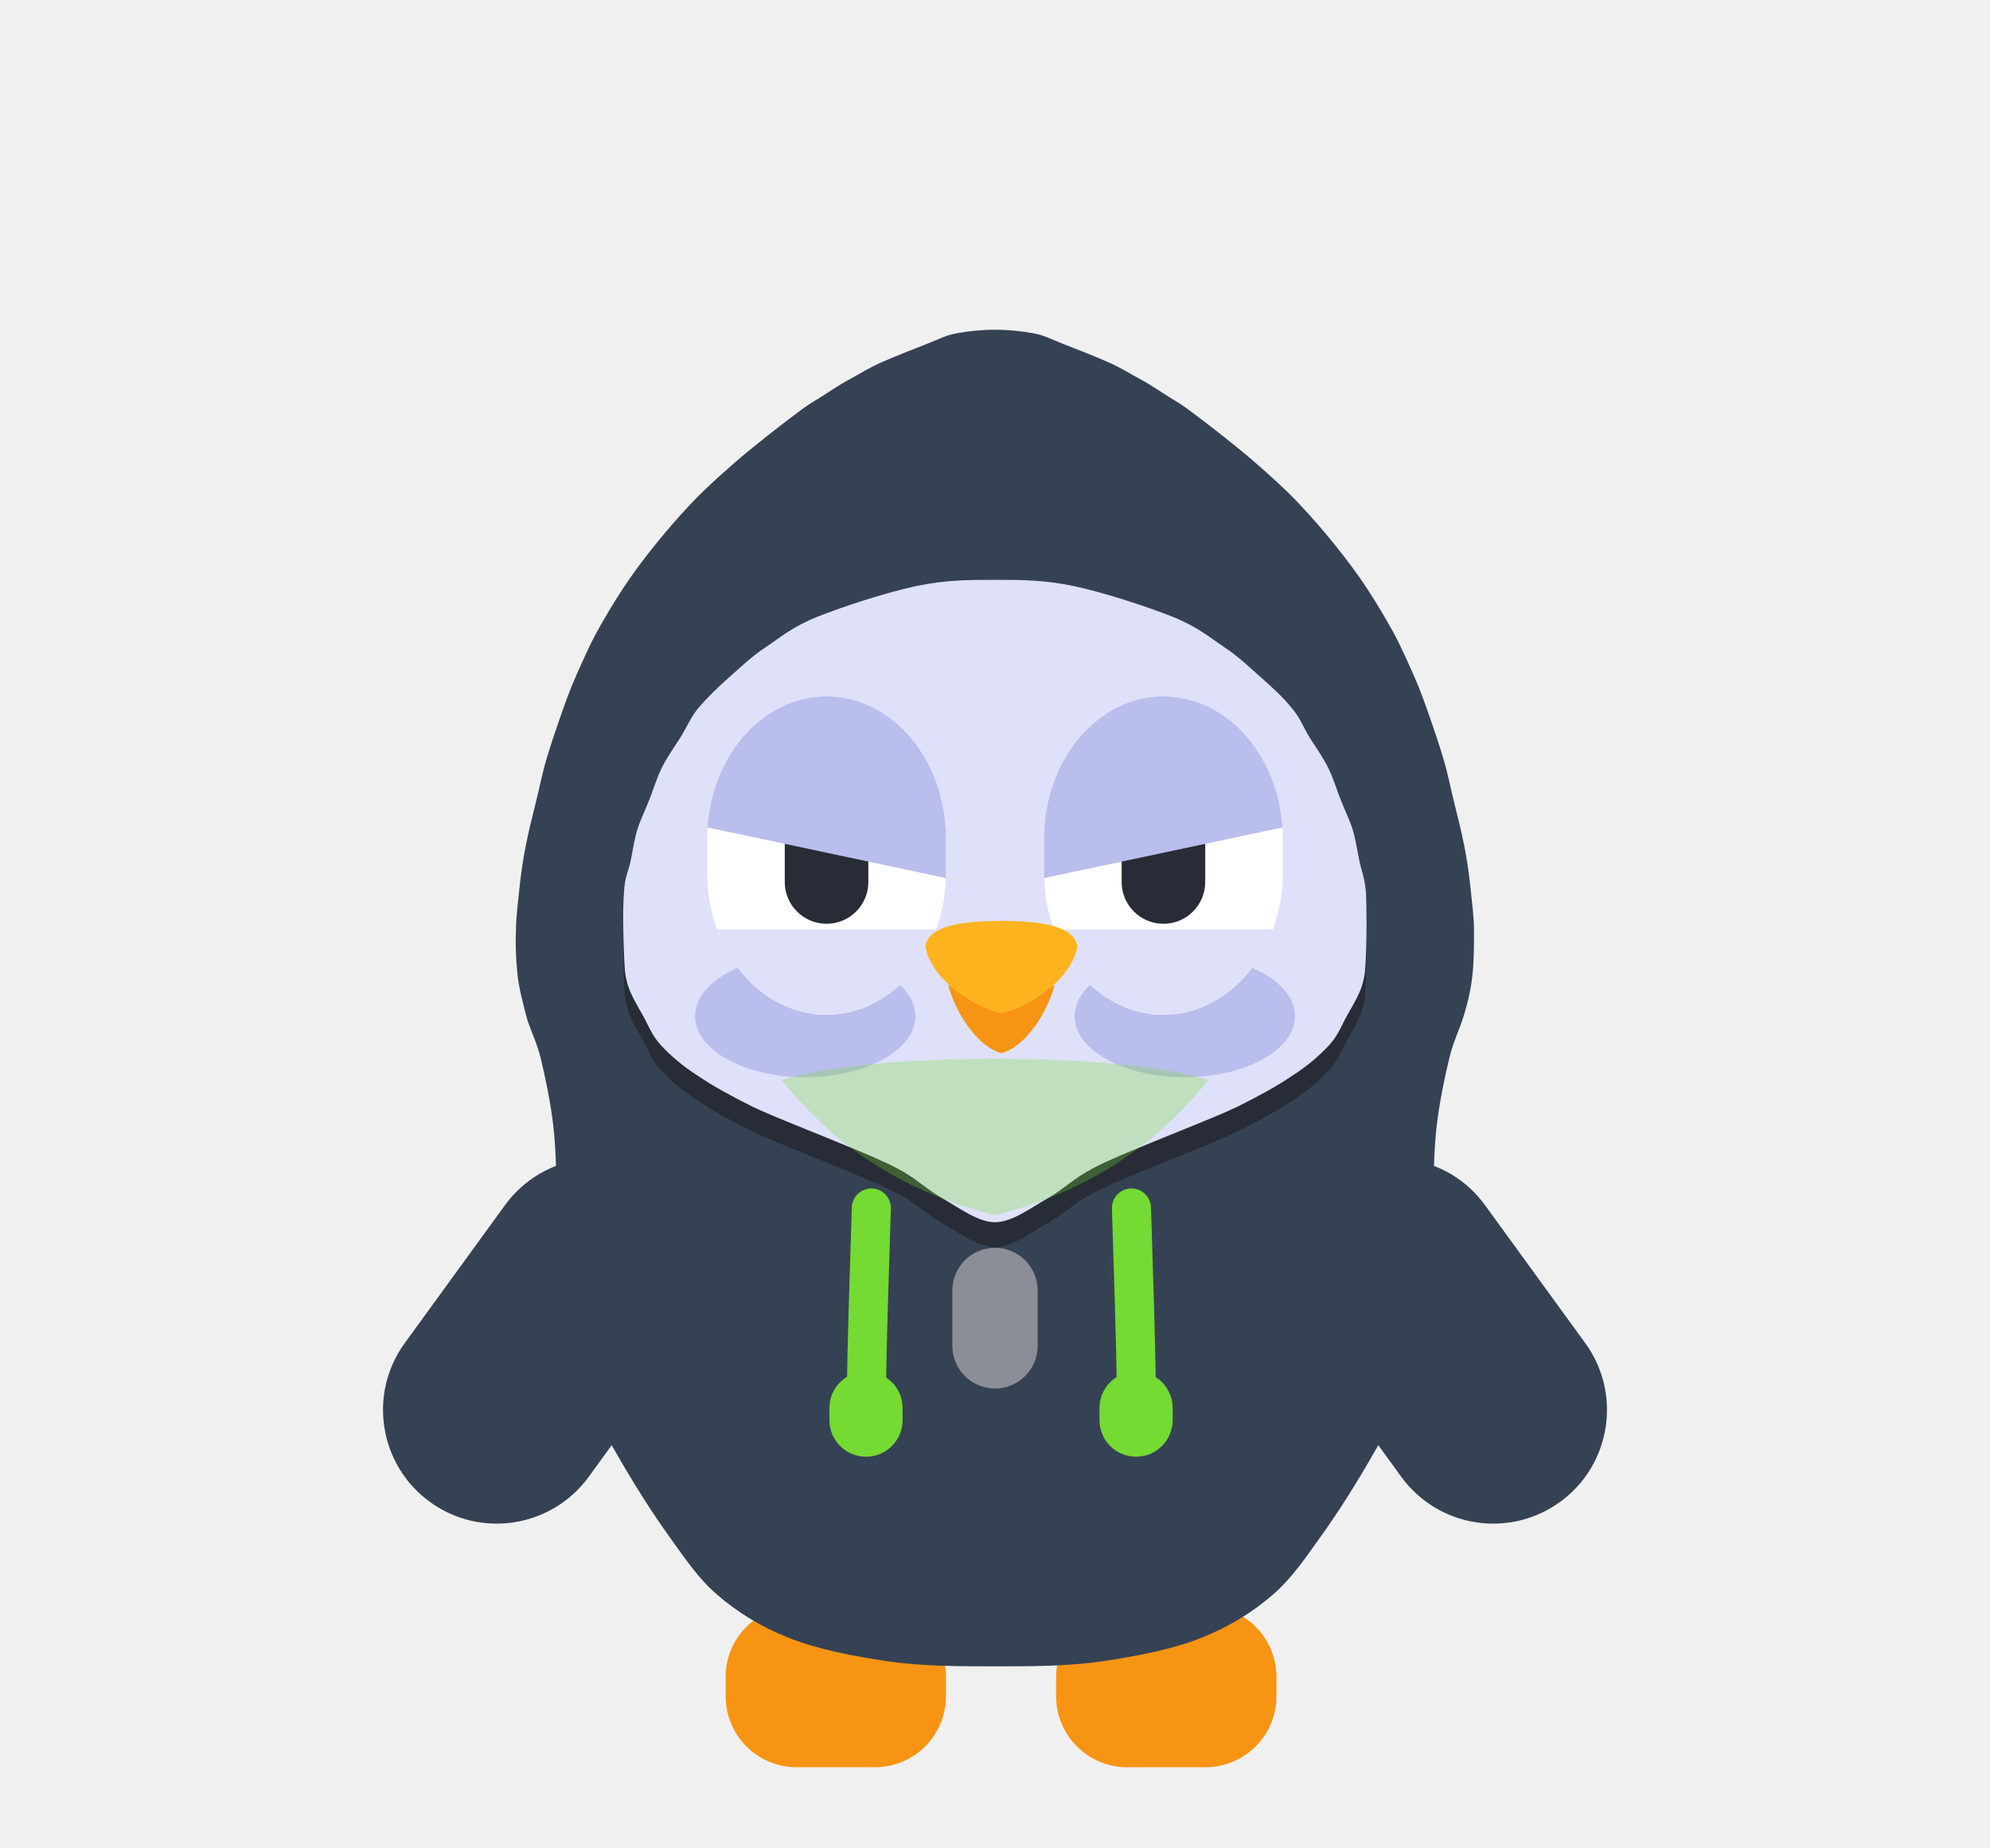
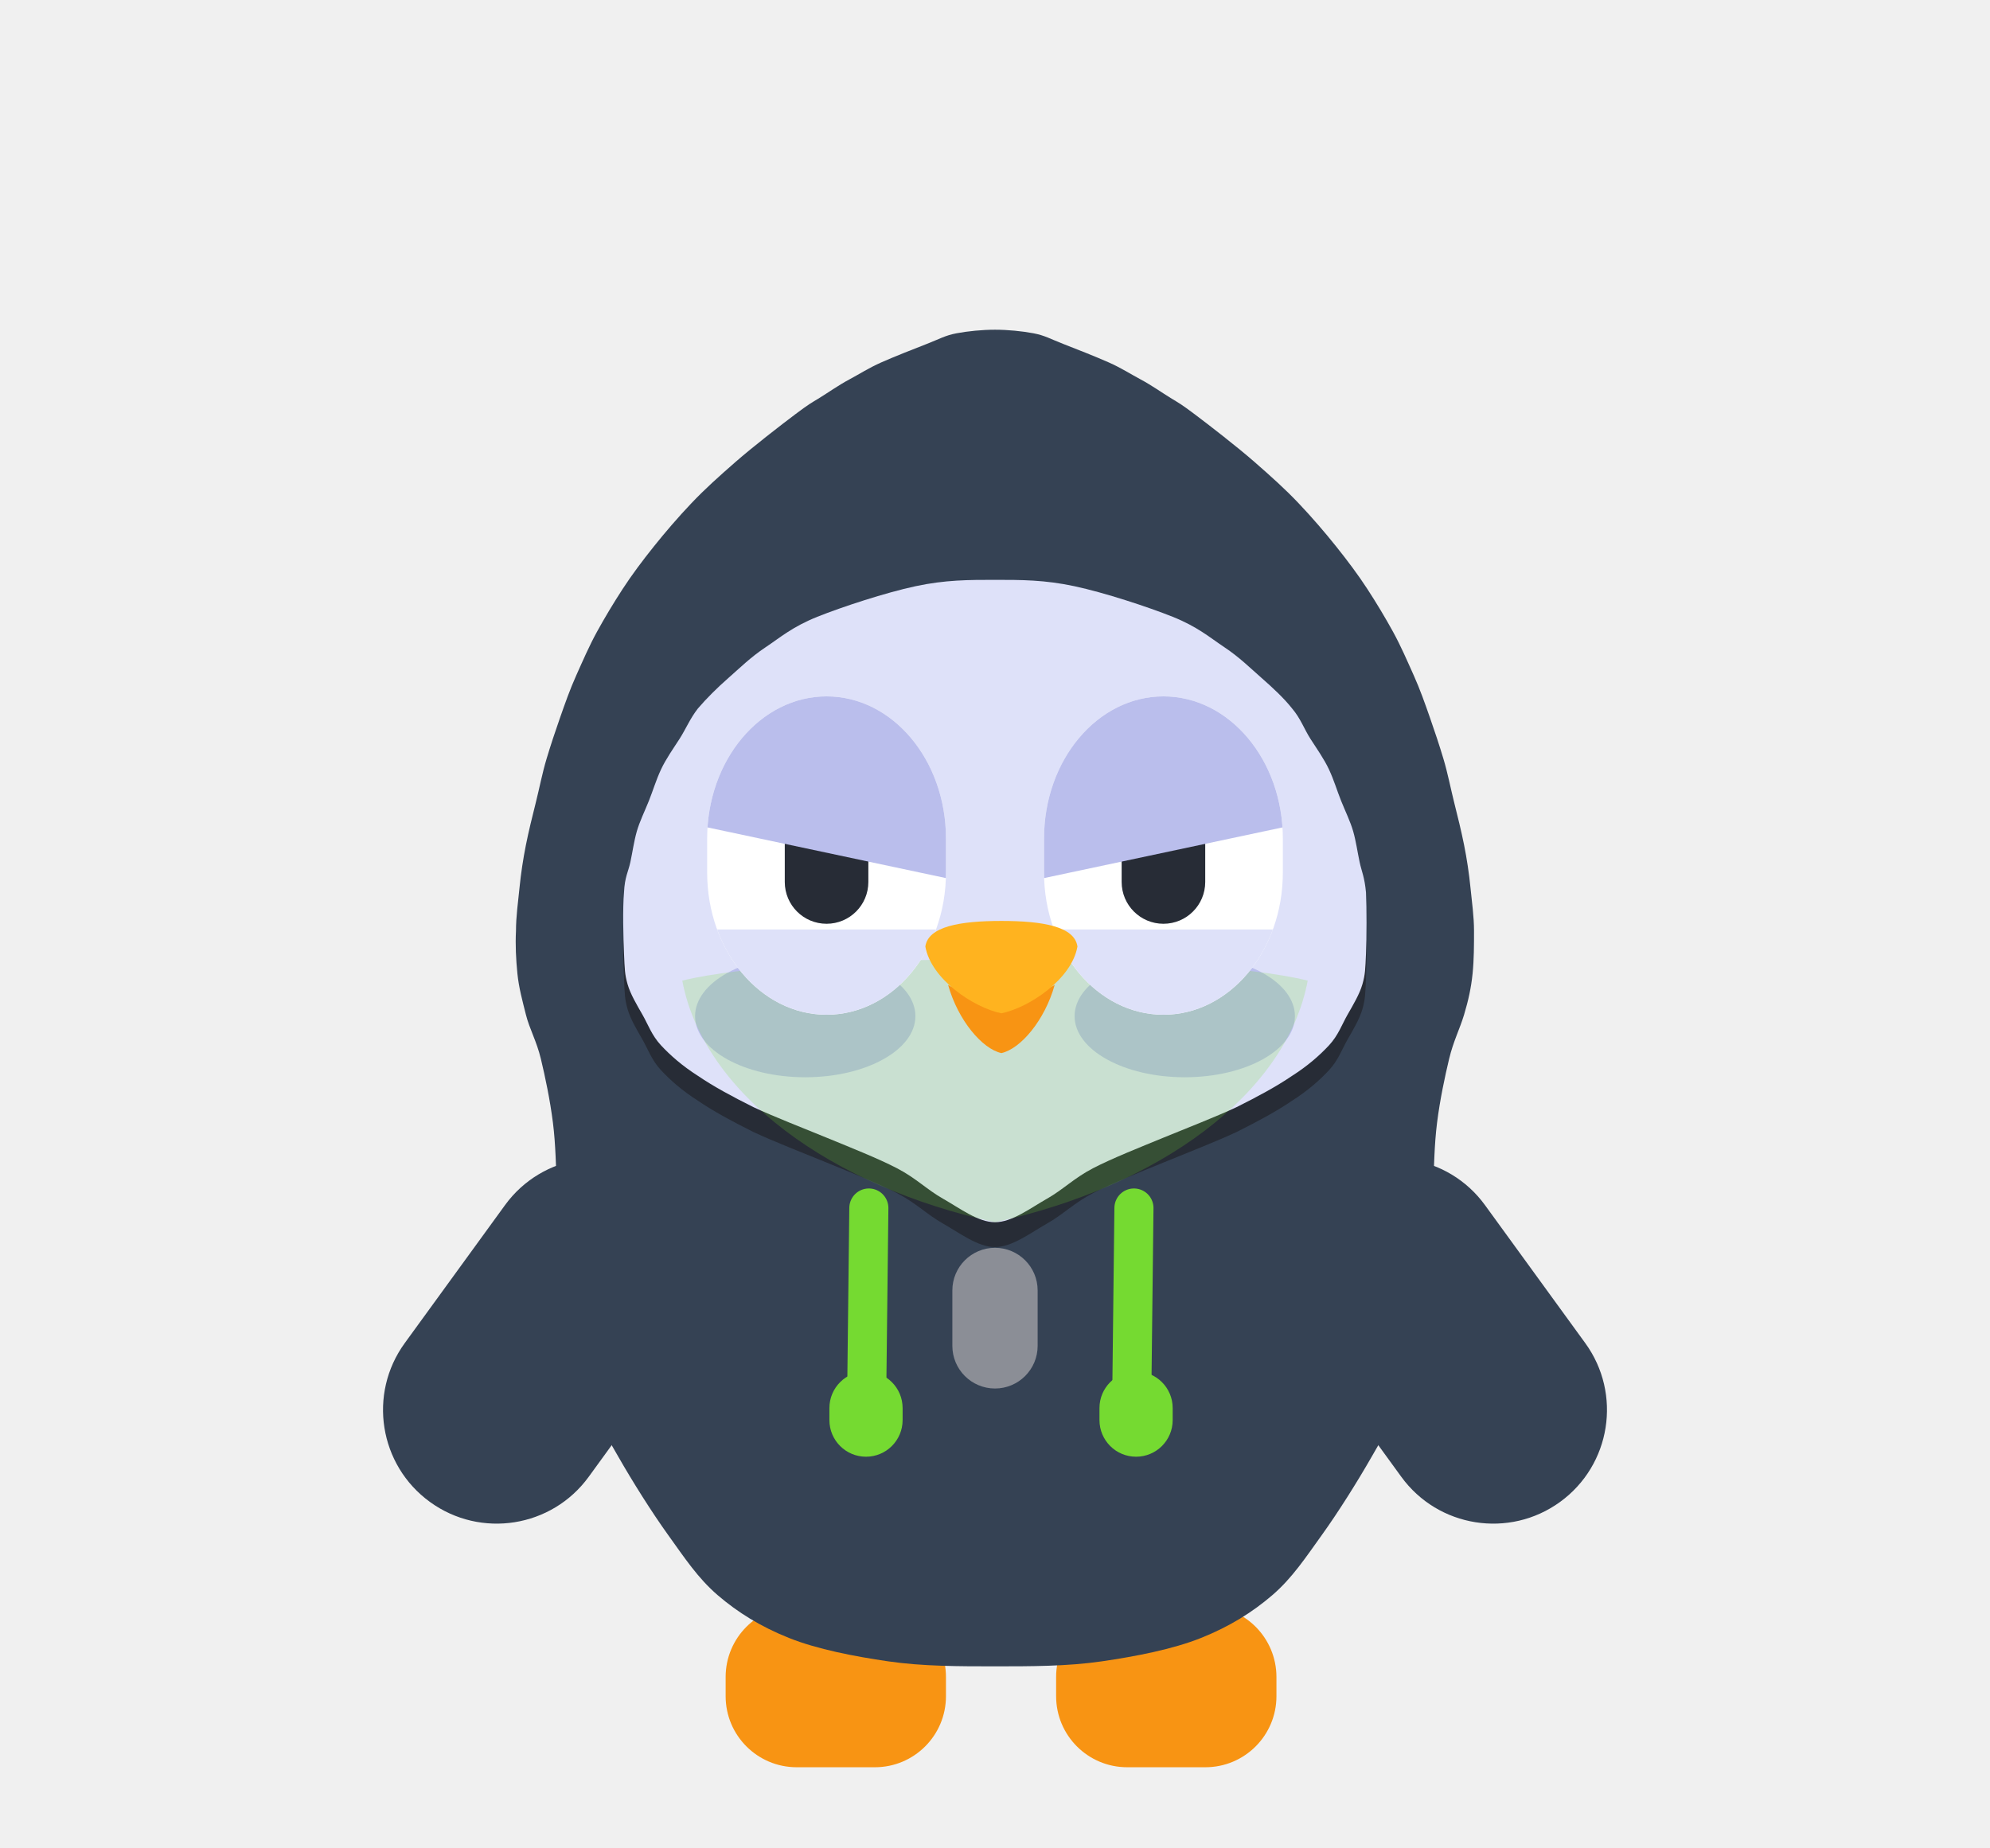
<svg xmlns="http://www.w3.org/2000/svg" viewBox="-40 -40 280 260" aria-hidden="true">
  <style>
  .byte-twinkle { transform-box: fill-box; transform-origin: center; animation: byte-twinkle 1.6s ease-in-out infinite }
  @keyframes byte-twinkle { 0%,100% { transform: scale(1) rotate(0) } 50% { transform: scale(.7) rotate(20deg) } }
  .byte-float { animation: byte-float 2.4s ease-in-out infinite }
  @keyframes byte-float { 0%,100% { transform: translateY(0) } 50% { transform: translateY(-4px) } }
  .byte-smoke { animation: byte-smoke 1.8s ease-out infinite }
  @keyframes byte-smoke { 0% { opacity: 0; transform: translateY(6px) } 25% { opacity: 1 } 100% { opacity: 0; transform: translateY(-10px) } }
  .byte-tear { animation: byte-tear 1.8s ease-in infinite }
  .byte-tear + .byte-tear { animation-delay: .6s }
  @keyframes byte-tear { 0% { opacity: 0; transform: translateY(0) } 15% { opacity: 1; transform: translateY(2px) }
    80% { opacity: 1; transform: translateY(14px) } 100% { opacity: 0; transform: translateY(18px) } }
+   .byte-pop { transform-box: fill-box; transform-origin: center; animation: byte-pop .32s cubic-bezier(.34,1.56,.64,1) both }
+   @keyframes byte-pop { from { opacity: 0; transform: scale(.4) } to { opacity: 1; transform: scale(1) } }
+   .byte-rise { animation: byte-rise .34s cubic-bezier(.34,1.56,.64,1) both }
+   @keyframes byte-rise { from { opacity: 0; transform: translateY(14px) } to { opacity: 1; transform: translateY(0) } }
+   .byte-string { transform-box: fill-box; transform-origin: 50% 0 }
+   .byte-sway .byte-string { animation: byte-sway 3.2s ease-in-out infinite }
+   .byte-sway .byte-string + .byte-string { animation-delay: -1.1s }
+   @keyframes byte-sway { 0%,100% { transform: rotate(2deg) } 50% { transform: rotate(-2deg) } }
+   .byte-swing .byte-string { animation: byte-swing .9s ease-out 2 }
+   .byte-swing .byte-string + .byte-string { animation-delay: .06s }
+   @keyframes byte-swing { 0% { transform: rotate(0) } 20% { transform: rotate(11deg) } 45% { transform: rotate(-8deg) }
+     70% { transform: rotate(4deg) } 100% { transform: rotate(0) } }
  @media (prefers-reduced-motion: reduce) {
-     .byte-twinkle, .byte-float, .byte-smoke, .byte-tear { animation: none }
+     .byte-twinkle, .byte-float, .byte-smoke, .byte-tear, .byte-string, .byte-pop, .byte-rise { animation: none !important }
    .byte-tear { transform: translateY(2px) }
  }
</style>
  <defs>
    <clipPath id="eyeL-R0">
      <rect x="59.5" y="58" width="33.6" height="44.8" rx="16.8" ry="20" />
    </clipPath>
    <clipPath id="eyeR-R0">
      <rect x="106.9" y="58" width="33.6" height="44.8" rx="16.8" ry="20" />
    </clipPath>
  </defs>
  <g>
    <g transform="translate(44 139)">
      <g transform="rotate(-54)">
        <rect x="-40" y="-16" width="56" height="32" rx="16" fill="#354254" />
      </g>
    </g>
  </g>
  <g transform="translate(200 0) scale(-1 1)">
    <g transform="translate(44 139)">
      <g transform="rotate(-54)">
        <rect x="-40" y="-16" width="56" height="32" rx="16" fill="#354254" />
      </g>
    </g>
  </g>
  <g fill="#F89413">
    <rect x="62.1" y="186" width="31" height="22.7" rx="10" />
    <rect x="108.6" y="186" width="31" height="22.7" rx="10" />
  </g>
  <path fill="#354254" d="M100.0 6.4 C101.8 6.4 103.8 6.6 105.4 6.9 C107.0 7.2 107.8 7.7 109.6 8.4 C111.4 9.1 114.2 10.2 116.0 11.0 C117.8 11.8 119.0 12.6 120.5 13.4 C122.0 14.2 123.4 15.2 124.7 16.0 C126.0 16.8 126.1 16.8 128.1 18.3 C130.1 19.8 134.1 22.9 136.5 25.0 C138.9 27.1 140.8 28.8 142.7 30.8 C144.6 32.8 146.4 34.9 148.0 36.9 C149.6 38.9 151.1 40.9 152.4 42.9 C153.7 44.9 154.9 46.9 156.0 48.9 C157.1 50.9 158.0 53.0 158.9 55.0 C159.8 57.0 160.5 59.0 161.2 61.0 C161.9 63.0 162.5 64.8 163.1 66.8 C163.7 68.8 164.1 70.9 164.6 72.9 C165.1 74.9 165.6 76.9 166.0 78.9 C166.4 80.9 166.7 82.9 166.9 84.9 C167.1 86.9 167.4 89.0 167.4 91.0 C167.4 93.0 167.4 95.0 167.2 97.0 C167.0 99.0 166.6 100.8 166.0 102.8 C165.4 104.8 164.5 106.5 163.9 109.0 C163.3 111.5 162.6 114.8 162.2 118.0 C161.8 121.2 161.8 124.0 161.6 128.0 C161.4 132.0 161.6 137.5 161.0 142.0 C160.4 146.5 159.3 151.2 158.0 155.0 C156.7 158.8 155.0 161.5 153.0 165.0 C151.0 168.5 148.3 172.8 146.0 176.0 C143.7 179.2 141.8 182.1 139.0 184.5 C136.2 186.9 133.0 188.9 129.0 190.5 C125.0 192.1 119.8 193.1 115.0 193.8 C110.2 194.5 105.0 194.5 100.0 194.5 C95.0 194.5 89.8 194.5 85.0 193.8 C80.2 193.1 75.0 192.1 71.0 190.5 C67.0 188.9 63.8 186.9 61.0 184.5 C58.2 182.1 56.3 179.2 54.0 176.0 C51.7 172.8 49.0 168.5 47.0 165.0 C45.0 161.5 43.3 158.8 42.0 155.0 C40.7 151.2 39.6 146.5 39.0 142.0 C38.4 137.5 38.6 132.0 38.4 128.0 C38.2 124.0 38.2 121.2 37.8 118.0 C37.4 114.8 36.7 111.5 36.1 109.0 C35.5 106.5 34.5 104.8 34.0 102.8 C33.5 100.8 33.0 99.0 32.8 97.0 C32.6 95.0 32.5 93.0 32.6 91.0 C32.6 89.0 32.9 86.9 33.1 84.9 C33.3 82.9 33.6 80.9 34.0 78.9 C34.4 76.9 34.9 74.9 35.4 72.9 C35.9 70.9 36.3 68.8 36.9 66.8 C37.5 64.8 38.1 63.0 38.8 61.0 C39.5 59.0 40.2 57.0 41.1 55.0 C42.0 53.0 42.9 50.9 44.0 48.9 C45.1 46.9 46.3 44.9 47.6 42.9 C48.9 40.9 50.4 38.9 52.0 36.9 C53.6 34.9 55.4 32.8 57.3 30.8 C59.2 28.8 61.1 27.1 63.5 25.0 C65.9 22.9 69.9 19.8 71.9 18.3 C73.9 16.8 74.0 16.8 75.3 16.0 C76.6 15.2 78.0 14.2 79.5 13.4 C81.0 12.6 82.2 11.8 84.0 11.0 C85.8 10.2 88.6 9.1 90.4 8.4 C92.2 7.7 93.0 7.2 94.6 6.9 C96.2 6.6 98.2 6.4 100.0 6.4 Z" />
  <path fill="#272C36" transform="translate(0 3.5)" d="M100.0 41.6 C103.7 41.6 107.0 41.6 111.2 42.5 C115.4 43.4 121.5 45.4 125.0 46.8 C128.5 48.2 130.2 49.7 132.3 51.1 C134.4 52.5 135.9 54.0 137.5 55.4 C139.1 56.8 140.7 58.3 141.8 59.7 C143.0 61.1 143.5 62.6 144.4 64.0 C145.3 65.4 146.3 66.8 147.0 68.3 C147.7 69.8 148.1 71.2 148.7 72.7 C149.3 74.2 150.0 75.6 150.4 77.0 C150.8 78.4 151.0 79.9 151.3 81.3 C151.6 82.7 152.0 83.4 152.2 85.6 C152.3 87.8 152.3 92.0 152.2 94.2 C152.1 96.4 152.1 97.1 151.7 98.5 C151.3 99.9 150.4 101.4 149.6 102.8 C148.8 104.2 148.3 105.7 147.0 107.1 C145.7 108.5 144.0 110.0 141.8 111.4 C139.6 112.9 137.0 114.3 134.0 115.8 C131.0 117.2 127.1 118.7 123.7 120.1 C120.3 121.5 116.5 123.0 113.8 124.4 C111.1 125.8 109.6 127.4 107.3 128.7 C105.0 130.0 102.4 132.0 100.0 132.0 C97.6 132.0 95.0 130.0 92.7 128.7 C90.4 127.4 88.9 125.8 86.2 124.4 C83.5 123.0 79.7 121.5 76.3 120.1 C72.9 118.7 69.0 117.2 66.0 115.8 C63.0 114.3 60.4 112.9 58.2 111.4 C56.0 110.0 54.3 108.5 53.0 107.1 C51.7 105.7 51.2 104.2 50.4 102.8 C49.6 101.4 48.7 99.9 48.3 98.5 C47.9 97.1 47.9 96.4 47.8 94.2 C47.7 92.0 47.6 87.8 47.8 85.6 C47.9 83.4 48.4 82.7 48.7 81.3 C49.0 79.9 49.2 78.4 49.6 77.0 C50.0 75.6 50.7 74.2 51.3 72.7 C51.9 71.2 52.3 69.8 53.0 68.3 C53.7 66.8 54.7 65.4 55.6 64.0 C56.5 62.6 57.1 61.1 58.2 59.7 C59.4 58.3 60.9 56.8 62.5 55.4 C64.1 54.0 65.6 52.5 67.7 51.1 C69.8 49.7 71.5 48.2 75.0 46.8 C78.5 45.4 84.6 43.4 88.8 42.5 C93.0 41.6 96.3 41.6 100.0 41.6 Z" />
  <path fill="#DEE1F9" d="M100.0 41.6 C103.7 41.6 107.0 41.6 111.2 42.5 C115.4 43.4 121.5 45.4 125.0 46.8 C128.5 48.2 130.2 49.7 132.3 51.1 C134.4 52.5 135.9 54.0 137.5 55.4 C139.1 56.8 140.7 58.3 141.8 59.7 C143.0 61.1 143.5 62.6 144.4 64.0 C145.3 65.4 146.3 66.8 147.0 68.3 C147.7 69.8 148.1 71.2 148.7 72.7 C149.3 74.2 150.0 75.6 150.4 77.0 C150.8 78.4 151.0 79.9 151.3 81.3 C151.6 82.7 152.0 83.4 152.2 85.6 C152.3 87.8 152.3 92.0 152.2 94.2 C152.1 96.4 152.1 97.1 151.7 98.5 C151.3 99.9 150.4 101.4 149.6 102.8 C148.8 104.2 148.3 105.7 147.0 107.1 C145.7 108.5 144.0 110.0 141.8 111.4 C139.6 112.9 137.0 114.3 134.0 115.8 C131.0 117.2 127.1 118.7 123.7 120.1 C120.3 121.5 116.5 123.0 113.8 124.4 C111.1 125.8 109.6 127.4 107.3 128.7 C105.0 130.0 102.4 132.0 100.0 132.0 C97.6 132.0 95.0 130.0 92.7 128.7 C90.4 127.4 88.9 125.8 86.2 124.4 C83.5 123.0 79.7 121.5 76.3 120.1 C72.9 118.7 69.0 117.2 66.0 115.8 C63.0 114.3 60.4 112.9 58.2 111.4 C56.0 110.0 54.3 108.5 53.0 107.1 C51.7 105.7 51.2 104.2 50.4 102.8 C49.6 101.4 48.7 99.9 48.3 98.5 C47.9 97.1 47.9 96.4 47.8 94.2 C47.7 92.0 47.6 87.8 47.8 85.6 C47.9 83.4 48.4 82.7 48.7 81.3 C49.0 79.9 49.2 78.4 49.6 77.0 C50.0 75.6 50.7 74.2 51.3 72.7 C51.9 71.2 52.3 69.8 53.0 68.3 C53.7 66.8 54.7 65.4 55.6 64.0 C56.5 62.6 57.1 61.1 58.2 59.7 C59.4 58.3 60.9 56.8 62.5 55.4 C64.1 54.0 65.6 52.5 67.7 51.1 C69.8 49.7 71.5 48.2 75.0 46.8 C78.5 45.4 84.6 43.4 88.8 42.5 C93.0 41.6 96.3 41.6 100.0 41.6 Z" />
  <g fill="#BABEEC">
    <ellipse cx="73.3" cy="103" rx="15.5" ry="8.6" />
    <ellipse cx="126.7" cy="103" rx="15.5" ry="8.6" />
  </g>
-   <path d="M70 112 C82 108 118 108 130 112 C122 122 112 128 100 131 C88 128 78 122 70 112 Z" fill="#75DA31" opacity="0.3" />
+   <path d="M56 98 C72 94 128 94 144 98 C141 114 123 127 100 132 C77 127 59 114 56 98 Z" fill="#75DA31" opacity="0.2" />
  <g>
    <rect x="59.5" y="58" width="33.6" height="44.8" rx="16.8" ry="20" fill="#FFFFFF" />
    <g clip-path="url(#eyeL-R0)">
      <g transform="translate(0 0) translate(76.3 80.4) scale(0.8) translate(-76.3 -80.4)">
        <rect x="68.95" y="68.4" width="14.7" height="24" rx="7.35" fill="#272C36" />
        <circle cx="74.1" cy="73.9" r="2.6" fill="#FFFFFF" />
      </g>
      <rect x="41.3" y="90.8" width="70" height="70" fill="#DEE1F9" />
      <rect x="41.3" y="10" width="70" height="70" fill="#BABEEC" transform="rotate(12 76.3 80)" />
    </g>
  </g>
  <g>
    <rect x="106.9" y="58" width="33.6" height="44.8" rx="16.8" ry="20" fill="#FFFFFF" />
    <g clip-path="url(#eyeR-R0)">
      <g transform="translate(0 0) translate(123.7 80.4) scale(0.8) translate(-123.7 -80.4)">
        <rect x="116.35" y="68.4" width="14.7" height="24" rx="7.35" fill="#272C36" />
        <circle cx="121.5" cy="73.9" r="2.6" fill="#FFFFFF" />
      </g>
      <rect x="88.7" y="90.8" width="70" height="70" fill="#DEE1F9" />
      <rect x="88.7" y="10" width="70" height="70" fill="#BABEEC" transform="rotate(-12 123.7 80)" />
    </g>
  </g>
-   <g transform="translate(0 99.8) scale(1 1) translate(0 -99.8)" opacity="0">
-     <path d="M93.5 99.8 L108.2 99.8 L104.8 105.8 C103.2 107.2 98.6 107.2 97 105.8 Z" fill="#272C36" />
-     <ellipse cx="100.9" cy="104.8" rx="4.4" ry="2" fill="#FA779B" />
+   <g transform="translate(0 98.8) scale(1 1) translate(0 -98.8)" opacity="0">
+     <path d="M92.5 98.8 C95 98.5 106.8 98.5 109.3 98.8 C108.6 103.6 105 107.6 100.9 107.9 C96.8 107.6 93.2 103.6 92.5 98.8 Z" fill="#272C36" />
+     <ellipse cx="100.9" cy="105.4" rx="5" ry="2.4" fill="#FA779B" />
  </g>
  <path d="M93.4 98.6 C96.6 100.6 105.2 100.6 108.4 98.6 C107 103.6 103.6 107.6 100.9 108.2 C98.2 107.6 94.8 103.6 93.4 98.6 Z" fill="#F89413" transform="translate(0 0)" />
  <path d="M90.2 93.2 C90.6 90.4 95 89.6 100.9 89.6 C106.8 89.6 111.2 90.4 111.6 93.2 C110.8 97.8 104.8 101.8 100.9 102.6 C97 101.8 91 97.8 90.2 93.2 Z" fill="#FFB31F" />
-   <g stroke="#75DA31" stroke-width="5.5" stroke-linecap="round" fill="none">
-     <path d="M82.6 130 C82.3 140 82 148 81.9 156" />
-     <path d="M119.2 130 C119.5 140 119.8 148 119.9 156" />
-   </g>
-   <g fill="#75DA31">
-     <rect x="76.7" y="153" width="10.3" height="12" rx="5.15" />
-     <rect x="114.7" y="153" width="10.3" height="12" rx="5.15" />
+   <g>
+     <g class="byte-string">
+       <path d="M82.25 130 L81.95 156" stroke="#75DA31" stroke-width="5.5" stroke-linecap="round" fill="none" />
+       <rect x="76.7" y="153" width="10.3" height="12" rx="5.15" fill="#75DA31" />
+     </g>
+     <g class="byte-string">
+       <path d="M119.55 130 L119.25 156" stroke="#75DA31" stroke-width="5.5" stroke-linecap="round" fill="none" />
+       <rect x="114.7" y="153" width="10.3" height="12" rx="5.15" fill="#75DA31" />
+     </g>
  </g>
  <rect x="94" y="135.6" width="12" height="19.8" rx="6" fill="#8B8E96" />
</svg>
